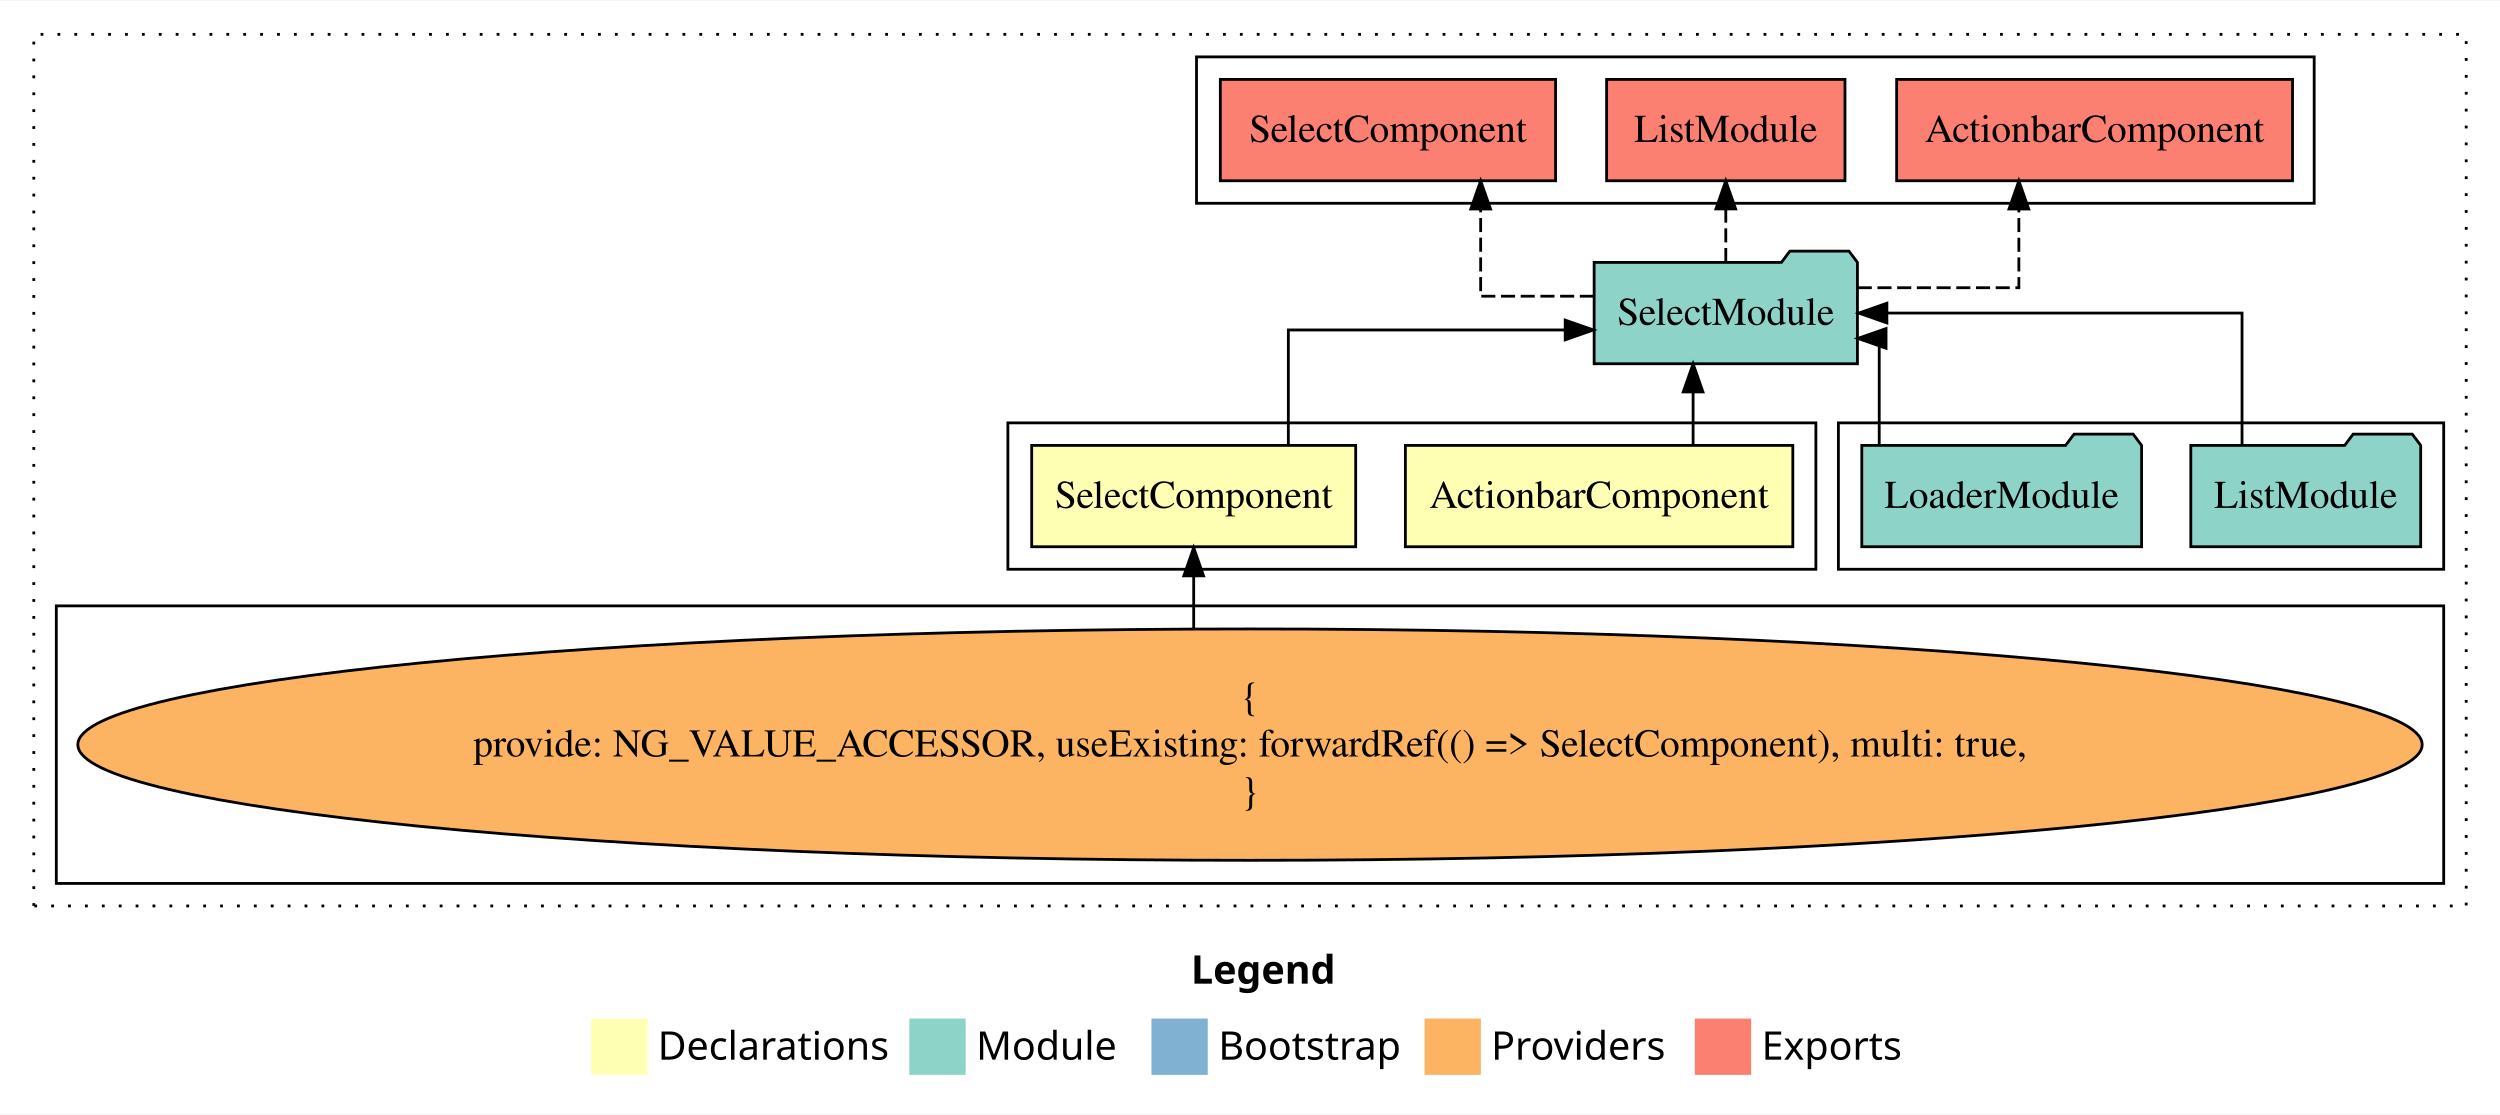
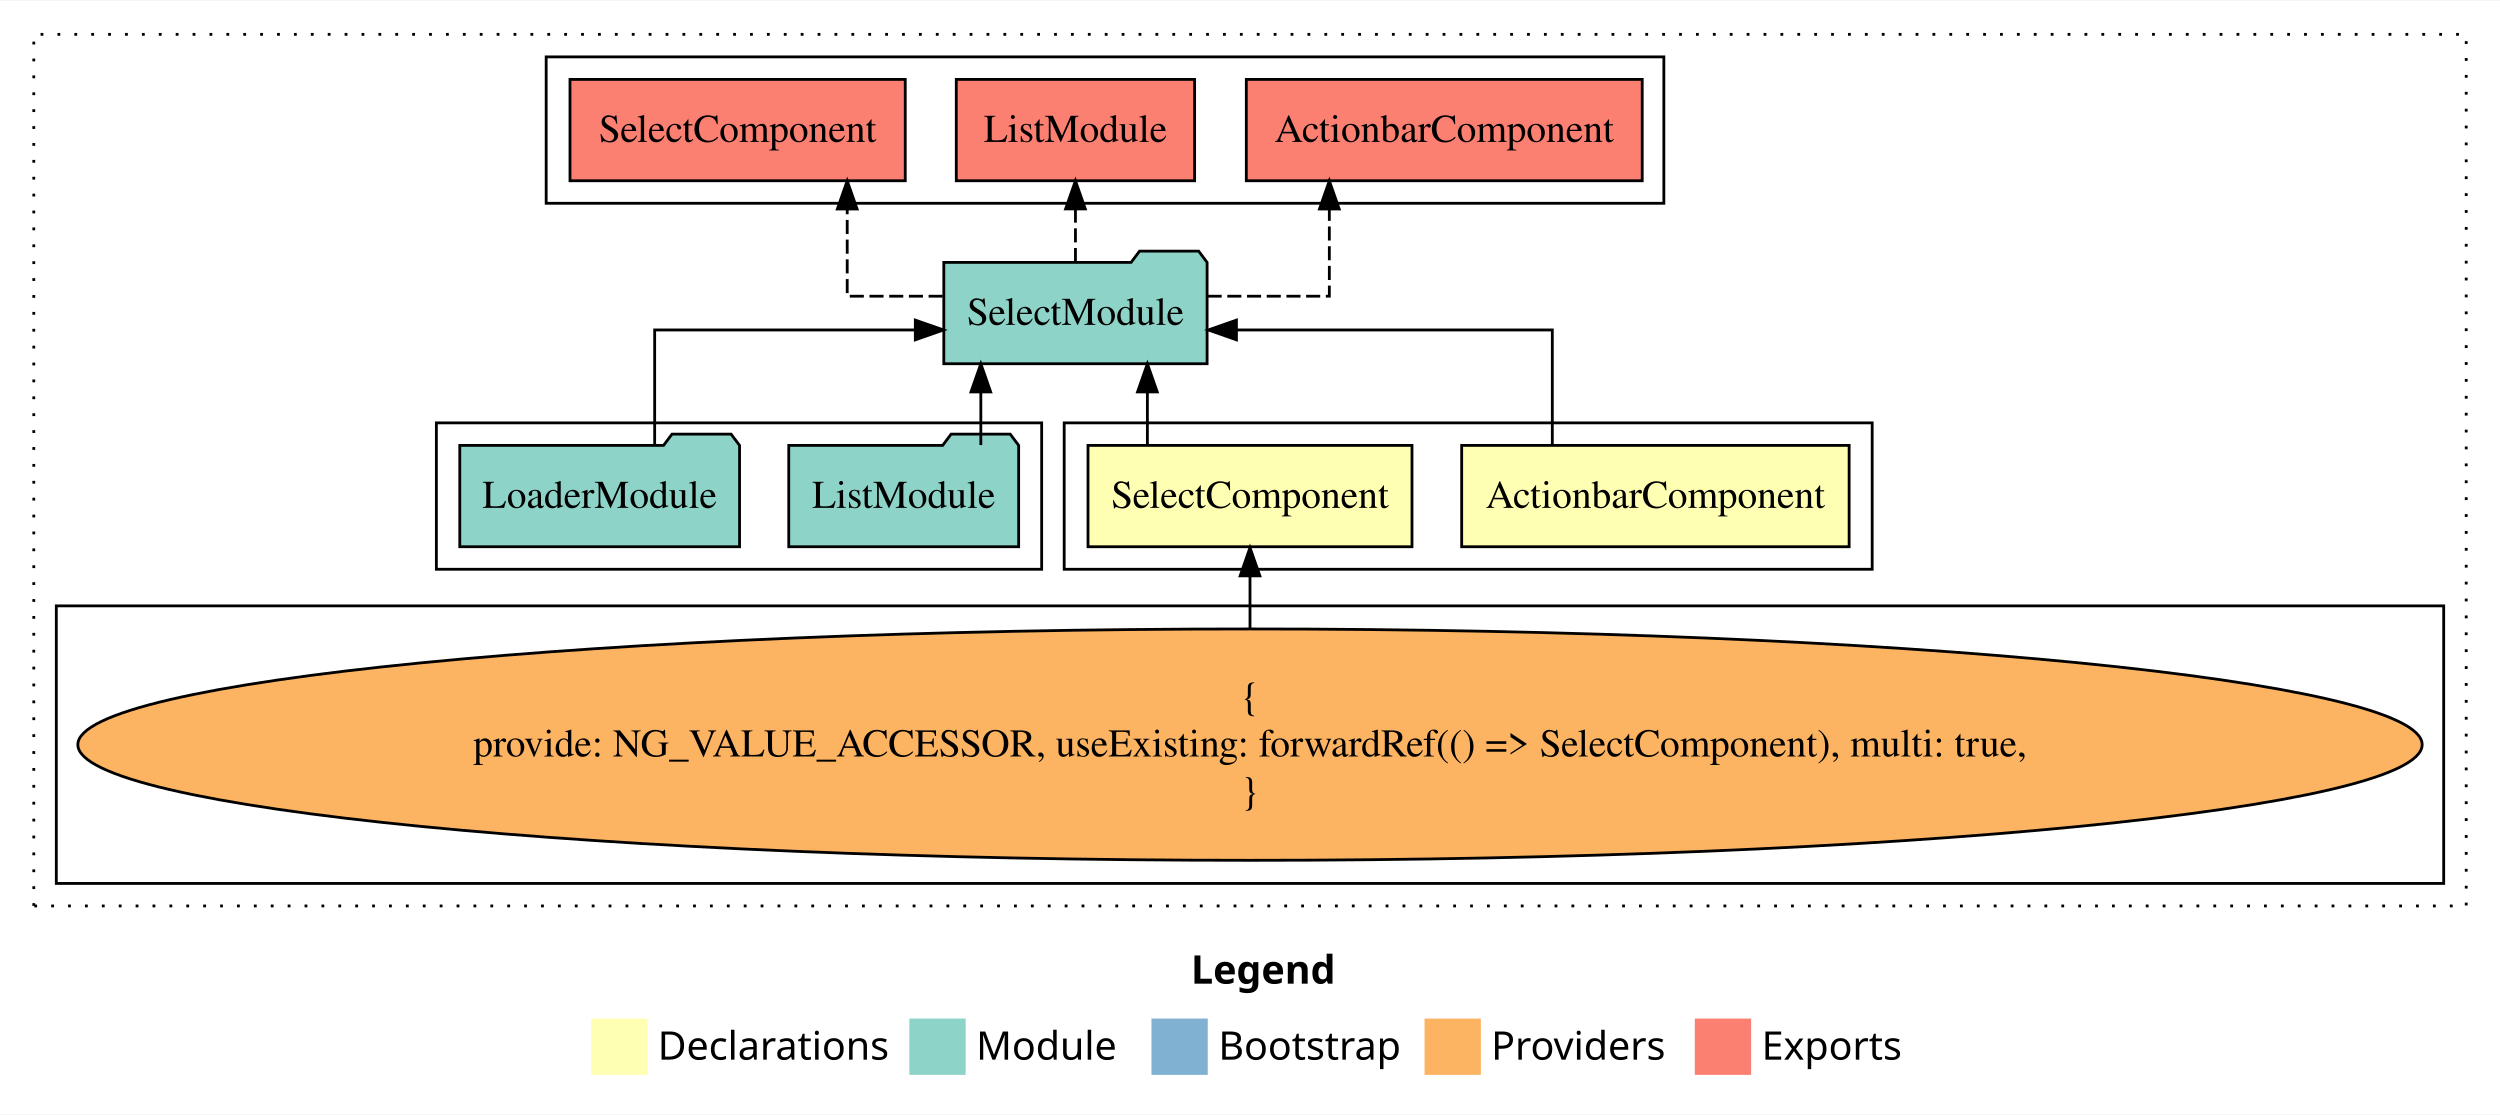
<svg xmlns="http://www.w3.org/2000/svg" width="888pt" height="396pt" viewBox="0.00 0.00 888.00 395.59">
  <g id="graph0" class="graph" transform="scale(1 1) rotate(0) translate(4 391.59)">
    <polygon fill="white" stroke="transparent" points="-4,4 -4,-391.59 884,-391.59 884,4 -4,4" />
    <text text-anchor="start" x="419.01" y="-42.4" font-family="sans-serif" font-weight="bold" font-size="14.00">Legend</text>
    <polygon fill="#ffffb3" stroke="transparent" points="206,-10 206,-30 226,-30 226,-10 206,-10" />
    <text text-anchor="start" x="229.63" y="-15.4" font-family="sans-serif" font-size="14.00">  Declarations</text>
    <polygon fill="#8dd3c7" stroke="transparent" points="319,-10 319,-30 339,-30 339,-10 319,-10" />
    <text text-anchor="start" x="342.73" y="-15.4" font-family="sans-serif" font-size="14.00">  Module</text>
    <polygon fill="#80b1d3" stroke="transparent" points="405,-10 405,-30 425,-30 425,-10 405,-10" />
    <text text-anchor="start" x="428.78" y="-15.4" font-family="sans-serif" font-size="14.00">  Bootstrap</text>
    <polygon fill="#fdb462" stroke="transparent" points="502,-10 502,-30 522,-30 522,-10 502,-10" />
    <text text-anchor="start" x="525.67" y="-15.4" font-family="sans-serif" font-size="14.00">  Providers</text>
    <polygon fill="#fb8072" stroke="transparent" points="598,-10 598,-30 618,-30 618,-10 598,-10" />
    <text text-anchor="start" x="621.73" y="-15.4" font-family="sans-serif" font-size="14.00">  Exports</text>
    <g id="clust1" class="cluster">
      <polygon fill="none" stroke="black" stroke-dasharray="1,5" points="8,-70 8,-379.59 872,-379.59 872,-70 8,-70" />
    </g>
-     <g id="clust5" class="cluster">
-       <polygon fill="none" stroke="black" points="649,-189.59 649,-241.59 864,-241.59 864,-189.59 649,-189.59" />
+     <g id="clust6" class="cluster">
+       <polygon fill="none" stroke="black" points="190,-319.59 190,-371.59 587,-371.59 587,-319.59 190,-319.59" />
    </g>
    <g id="clust2" class="cluster">
-       <polygon fill="none" stroke="black" points="354,-189.59 354,-241.59 641,-241.59 641,-189.59 354,-189.59" />
-     </g>
-     <g id="clust6" class="cluster">
-       <polygon fill="none" stroke="black" points="421,-319.59 421,-371.59 818,-371.59 818,-319.59 421,-319.59" />
+       <polygon fill="none" stroke="black" points="374,-189.59 374,-241.59 661,-241.59 661,-189.59 374,-189.59" />
    </g>
    <g id="clust4" class="cluster">
      <polygon fill="none" stroke="black" points="16,-78 16,-176.59 864,-176.59 864,-78 16,-78" />
    </g>
+     <g id="clust5" class="cluster">
+       <polygon fill="none" stroke="black" points="151,-189.59 151,-241.59 366,-241.59 366,-189.59 151,-189.59" />
+     </g>
    <g id="node1" class="node">
-       <polygon fill="#ffffb3" stroke="black" points="632.81,-233.59 495.19,-233.59 495.19,-197.59 632.81,-197.59 632.81,-233.59" />
-       <text text-anchor="middle" x="564" y="-211.39" font-family="Times,serif" font-size="14.00">ActionbarComponent</text>
+       <polygon fill="#ffffb3" stroke="black" points="652.81,-233.59 515.19,-233.59 515.19,-197.59 652.81,-197.59 652.81,-233.59" />
+       <text text-anchor="middle" x="584" y="-211.39" font-family="Times,serif" font-size="14.00">ActionbarComponent</text>
    </g>
    <g id="node3" class="node">
-       <polygon fill="#8dd3c7" stroke="black" points="655.76,-298.59 652.76,-302.59 631.76,-302.59 628.76,-298.59 562.24,-298.59 562.24,-262.59 655.76,-262.59 655.76,-298.59" />
-       <text text-anchor="middle" x="609" y="-276.39" font-family="Times,serif" font-size="14.00">SelectModule</text>
+       <polygon fill="#8dd3c7" stroke="black" points="424.76,-298.59 421.76,-302.59 400.76,-302.59 397.76,-298.59 331.24,-298.59 331.24,-262.59 424.76,-262.59 424.76,-298.59" />
+       <text text-anchor="middle" x="378" y="-276.39" font-family="Times,serif" font-size="14.00">SelectModule</text>
    </g>
    <g id="edge1" class="edge">
-       <path fill="none" stroke="black" d="M597.39,-233.7C597.39,-233.7 597.39,-252.58 597.39,-252.58" />
-       <polygon fill="black" stroke="black" points="593.89,-252.58 597.39,-262.58 600.89,-252.58 593.89,-252.58" />
+       <path fill="none" stroke="black" d="M547.38,-233.61C547.38,-250.96 547.38,-274.59 547.38,-274.59 547.38,-274.59 435.18,-274.59 435.18,-274.59" />
+       <polygon fill="black" stroke="black" points="435.18,-271.09 425.18,-274.59 435.18,-278.09 435.18,-271.09" />
    </g>
    <g id="node2" class="node">
-       <polygon fill="#ffffb3" stroke="black" points="477.54,-233.59 362.46,-233.59 362.46,-197.59 477.54,-197.59 477.54,-233.59" />
-       <text text-anchor="middle" x="420" y="-211.39" font-family="Times,serif" font-size="14.00">SelectComponent</text>
+       <polygon fill="#ffffb3" stroke="black" points="497.54,-233.59 382.46,-233.59 382.46,-197.59 497.54,-197.59 497.54,-233.59" />
+       <text text-anchor="middle" x="440" y="-211.39" font-family="Times,serif" font-size="14.00">SelectComponent</text>
    </g>
    <g id="edge2" class="edge">
-       <path fill="none" stroke="black" d="M453.62,-233.61C453.62,-250.96 453.62,-274.59 453.62,-274.59 453.62,-274.59 551.96,-274.59 551.96,-274.59" />
-       <polygon fill="black" stroke="black" points="551.96,-278.09 561.96,-274.59 551.96,-271.09 551.96,-278.09" />
+       <path fill="none" stroke="black" d="M403.55,-233.7C403.55,-233.7 403.55,-252.58 403.55,-252.58" />
+       <polygon fill="black" stroke="black" points="400.05,-252.58 403.55,-262.58 407.05,-252.58 400.05,-252.58" />
    </g>
    <g id="node7" class="node">
-       <polygon fill="#fb8072" stroke="black" points="810.31,-363.59 669.69,-363.59 669.69,-327.59 810.31,-327.59 810.31,-363.59" />
-       <text text-anchor="middle" x="740" y="-341.39" font-family="Times,serif" font-size="14.00">ActionbarComponent </text>
+       <polygon fill="#fb8072" stroke="black" points="579.31,-363.59 438.69,-363.59 438.69,-327.59 579.31,-327.59 579.31,-363.59" />
+       <text text-anchor="middle" x="509" y="-341.39" font-family="Times,serif" font-size="14.00">ActionbarComponent </text>
    </g>
    <g id="edge6" class="edge">
-       <path fill="none" stroke="black" stroke-dasharray="5,2" d="M655.87,-289.59C683.5,-289.59 713.1,-289.59 713.1,-289.59 713.1,-289.59 713.1,-317.56 713.1,-317.56" />
-       <polygon fill="black" stroke="black" points="709.6,-317.56 713.1,-327.56 716.6,-317.56 709.6,-317.56" />
+       <path fill="none" stroke="black" stroke-dasharray="5,2" d="M424.94,-286.59C446.85,-286.59 468.18,-286.59 468.18,-286.59 468.18,-286.59 468.18,-317.57 468.18,-317.57" />
+       <polygon fill="black" stroke="black" points="464.68,-317.57 468.18,-327.57 471.68,-317.57 464.68,-317.57" />
    </g>
    <g id="node8" class="node">
-       <polygon fill="#fb8072" stroke="black" points="651.33,-363.59 566.67,-363.59 566.67,-327.59 651.33,-327.59 651.33,-363.59" />
-       <text text-anchor="middle" x="609" y="-341.39" font-family="Times,serif" font-size="14.00">ListModule </text>
+       <polygon fill="#fb8072" stroke="black" points="420.33,-363.59 335.67,-363.59 335.67,-327.59 420.33,-327.59 420.33,-363.59" />
+       <text text-anchor="middle" x="378" y="-341.39" font-family="Times,serif" font-size="14.00">ListModule </text>
    </g>
    <g id="edge7" class="edge">
-       <path fill="none" stroke="black" stroke-dasharray="5,2" d="M609,-298.7C609,-298.7 609,-317.58 609,-317.58" />
-       <polygon fill="black" stroke="black" points="605.5,-317.58 609,-327.58 612.5,-317.58 605.5,-317.58" />
+       <path fill="none" stroke="black" stroke-dasharray="5,2" d="M378,-298.7C378,-298.7 378,-317.58 378,-317.58" />
+       <polygon fill="black" stroke="black" points="374.5,-317.58 378,-327.58 381.5,-317.58 374.5,-317.58" />
    </g>
    <g id="node9" class="node">
-       <polygon fill="#fb8072" stroke="black" points="548.54,-363.59 429.46,-363.59 429.46,-327.59 548.54,-327.59 548.54,-363.59" />
-       <text text-anchor="middle" x="489" y="-341.39" font-family="Times,serif" font-size="14.00">SelectComponent </text>
+       <polygon fill="#fb8072" stroke="black" points="317.54,-363.59 198.46,-363.59 198.46,-327.59 317.54,-327.59 317.54,-363.59" />
+       <text text-anchor="middle" x="258" y="-341.39" font-family="Times,serif" font-size="14.00">SelectComponent </text>
    </g>
    <g id="edge8" class="edge">
-       <path fill="none" stroke="black" stroke-dasharray="5,2" d="M562.15,-286.59C541.54,-286.59 521.93,-286.59 521.93,-286.59 521.93,-286.59 521.93,-317.57 521.93,-317.57" />
-       <polygon fill="black" stroke="black" points="518.43,-317.57 521.93,-327.57 525.43,-317.57 518.43,-317.57" />
+       <path fill="none" stroke="black" stroke-dasharray="5,2" d="M330.84,-286.59C313,-286.59 296.93,-286.59 296.93,-286.59 296.93,-286.59 296.93,-317.57 296.93,-317.57" />
+       <polygon fill="black" stroke="black" points="293.43,-317.57 296.93,-327.57 300.43,-317.57 293.43,-317.57" />
    </g>
    <g id="node4" class="node">
      <ellipse fill="#fdb462" stroke="black" cx="440" cy="-127.3" rx="416.35" ry="41.09" />
      <text text-anchor="middle" x="440" y="-139.9" font-family="Times,serif" font-size="14.00">{</text>
      <text text-anchor="middle" x="440" y="-123.1" font-family="Times,serif" font-size="14.00">    provide: NG_VALUE_ACCESSOR, useExisting: forwardRef(() =&gt; SelectComponent), multi: true,</text>
      <text text-anchor="middle" x="440" y="-106.3" font-family="Times,serif" font-size="14.00">}</text>
    </g>
    <g id="edge3" class="edge">
-       <path fill="none" stroke="black" d="M420,-168.6C420,-168.6 420,-187.26 420,-187.26" />
-       <polygon fill="black" stroke="black" points="416.5,-187.26 420,-197.26 423.5,-187.26 416.5,-187.26" />
+       <path fill="none" stroke="black" d="M440,-168.6C440,-168.6 440,-187.26 440,-187.26" />
+       <polygon fill="black" stroke="black" points="436.5,-187.26 440,-197.26 443.5,-187.26 436.5,-187.26" />
    </g>
    <g id="node5" class="node">
-       <polygon fill="#8dd3c7" stroke="black" points="855.83,-233.59 852.83,-237.59 831.83,-237.59 828.83,-233.59 774.17,-233.59 774.17,-197.59 855.83,-197.59 855.83,-233.59" />
-       <text text-anchor="middle" x="815" y="-211.39" font-family="Times,serif" font-size="14.00">ListModule</text>
+       <polygon fill="#8dd3c7" stroke="black" points="357.83,-233.59 354.83,-237.59 333.83,-237.59 330.83,-233.59 276.17,-233.59 276.17,-197.59 357.83,-197.59 357.83,-233.59" />
+       <text text-anchor="middle" x="317" y="-211.39" font-family="Times,serif" font-size="14.00">ListModule</text>
    </g>
    <g id="edge4" class="edge">
-       <path fill="none" stroke="black" d="M792.37,-233.7C792.37,-252.93 792.37,-280.59 792.37,-280.59 792.37,-280.59 666.22,-280.59 666.22,-280.59" />
-       <polygon fill="black" stroke="black" points="666.22,-277.09 656.22,-280.59 666.22,-284.09 666.22,-277.09" />
+       <path fill="none" stroke="black" d="M344.39,-233.7C344.39,-233.7 344.39,-252.58 344.39,-252.58" />
+       <polygon fill="black" stroke="black" points="340.89,-252.58 344.39,-262.58 347.89,-252.58 340.89,-252.58" />
    </g>
    <g id="node6" class="node">
-       <polygon fill="#8dd3c7" stroke="black" points="756.69,-233.59 753.69,-237.59 732.69,-237.59 729.69,-233.59 657.31,-233.59 657.31,-197.59 756.69,-197.59 756.69,-233.59" />
-       <text text-anchor="middle" x="707" y="-211.39" font-family="Times,serif" font-size="14.00">LoaderModule</text>
+       <polygon fill="#8dd3c7" stroke="black" points="258.69,-233.59 255.69,-237.59 234.69,-237.59 231.69,-233.59 159.31,-233.59 159.31,-197.59 258.69,-197.59 258.69,-233.59" />
+       <text text-anchor="middle" x="209" y="-211.39" font-family="Times,serif" font-size="14.00">LoaderModule</text>
    </g>
    <g id="edge5" class="edge">
-       <path fill="none" stroke="black" d="M663.5,-233.62C663.5,-249.99 663.5,-271.59 663.5,-271.59 663.5,-271.59 662.74,-271.59 662.74,-271.59" />
-       <polygon fill="black" stroke="black" points="665.92,-268.09 655.92,-271.59 665.92,-275.09 665.92,-268.09" />
+       <path fill="none" stroke="black" d="M228.54,-233.61C228.54,-250.96 228.54,-274.59 228.54,-274.59 228.54,-274.59 321.12,-274.59 321.12,-274.59" />
+       <polygon fill="black" stroke="black" points="321.12,-278.09 331.12,-274.59 321.12,-271.09 321.12,-278.09" />
    </g>
  </g>
</svg>
